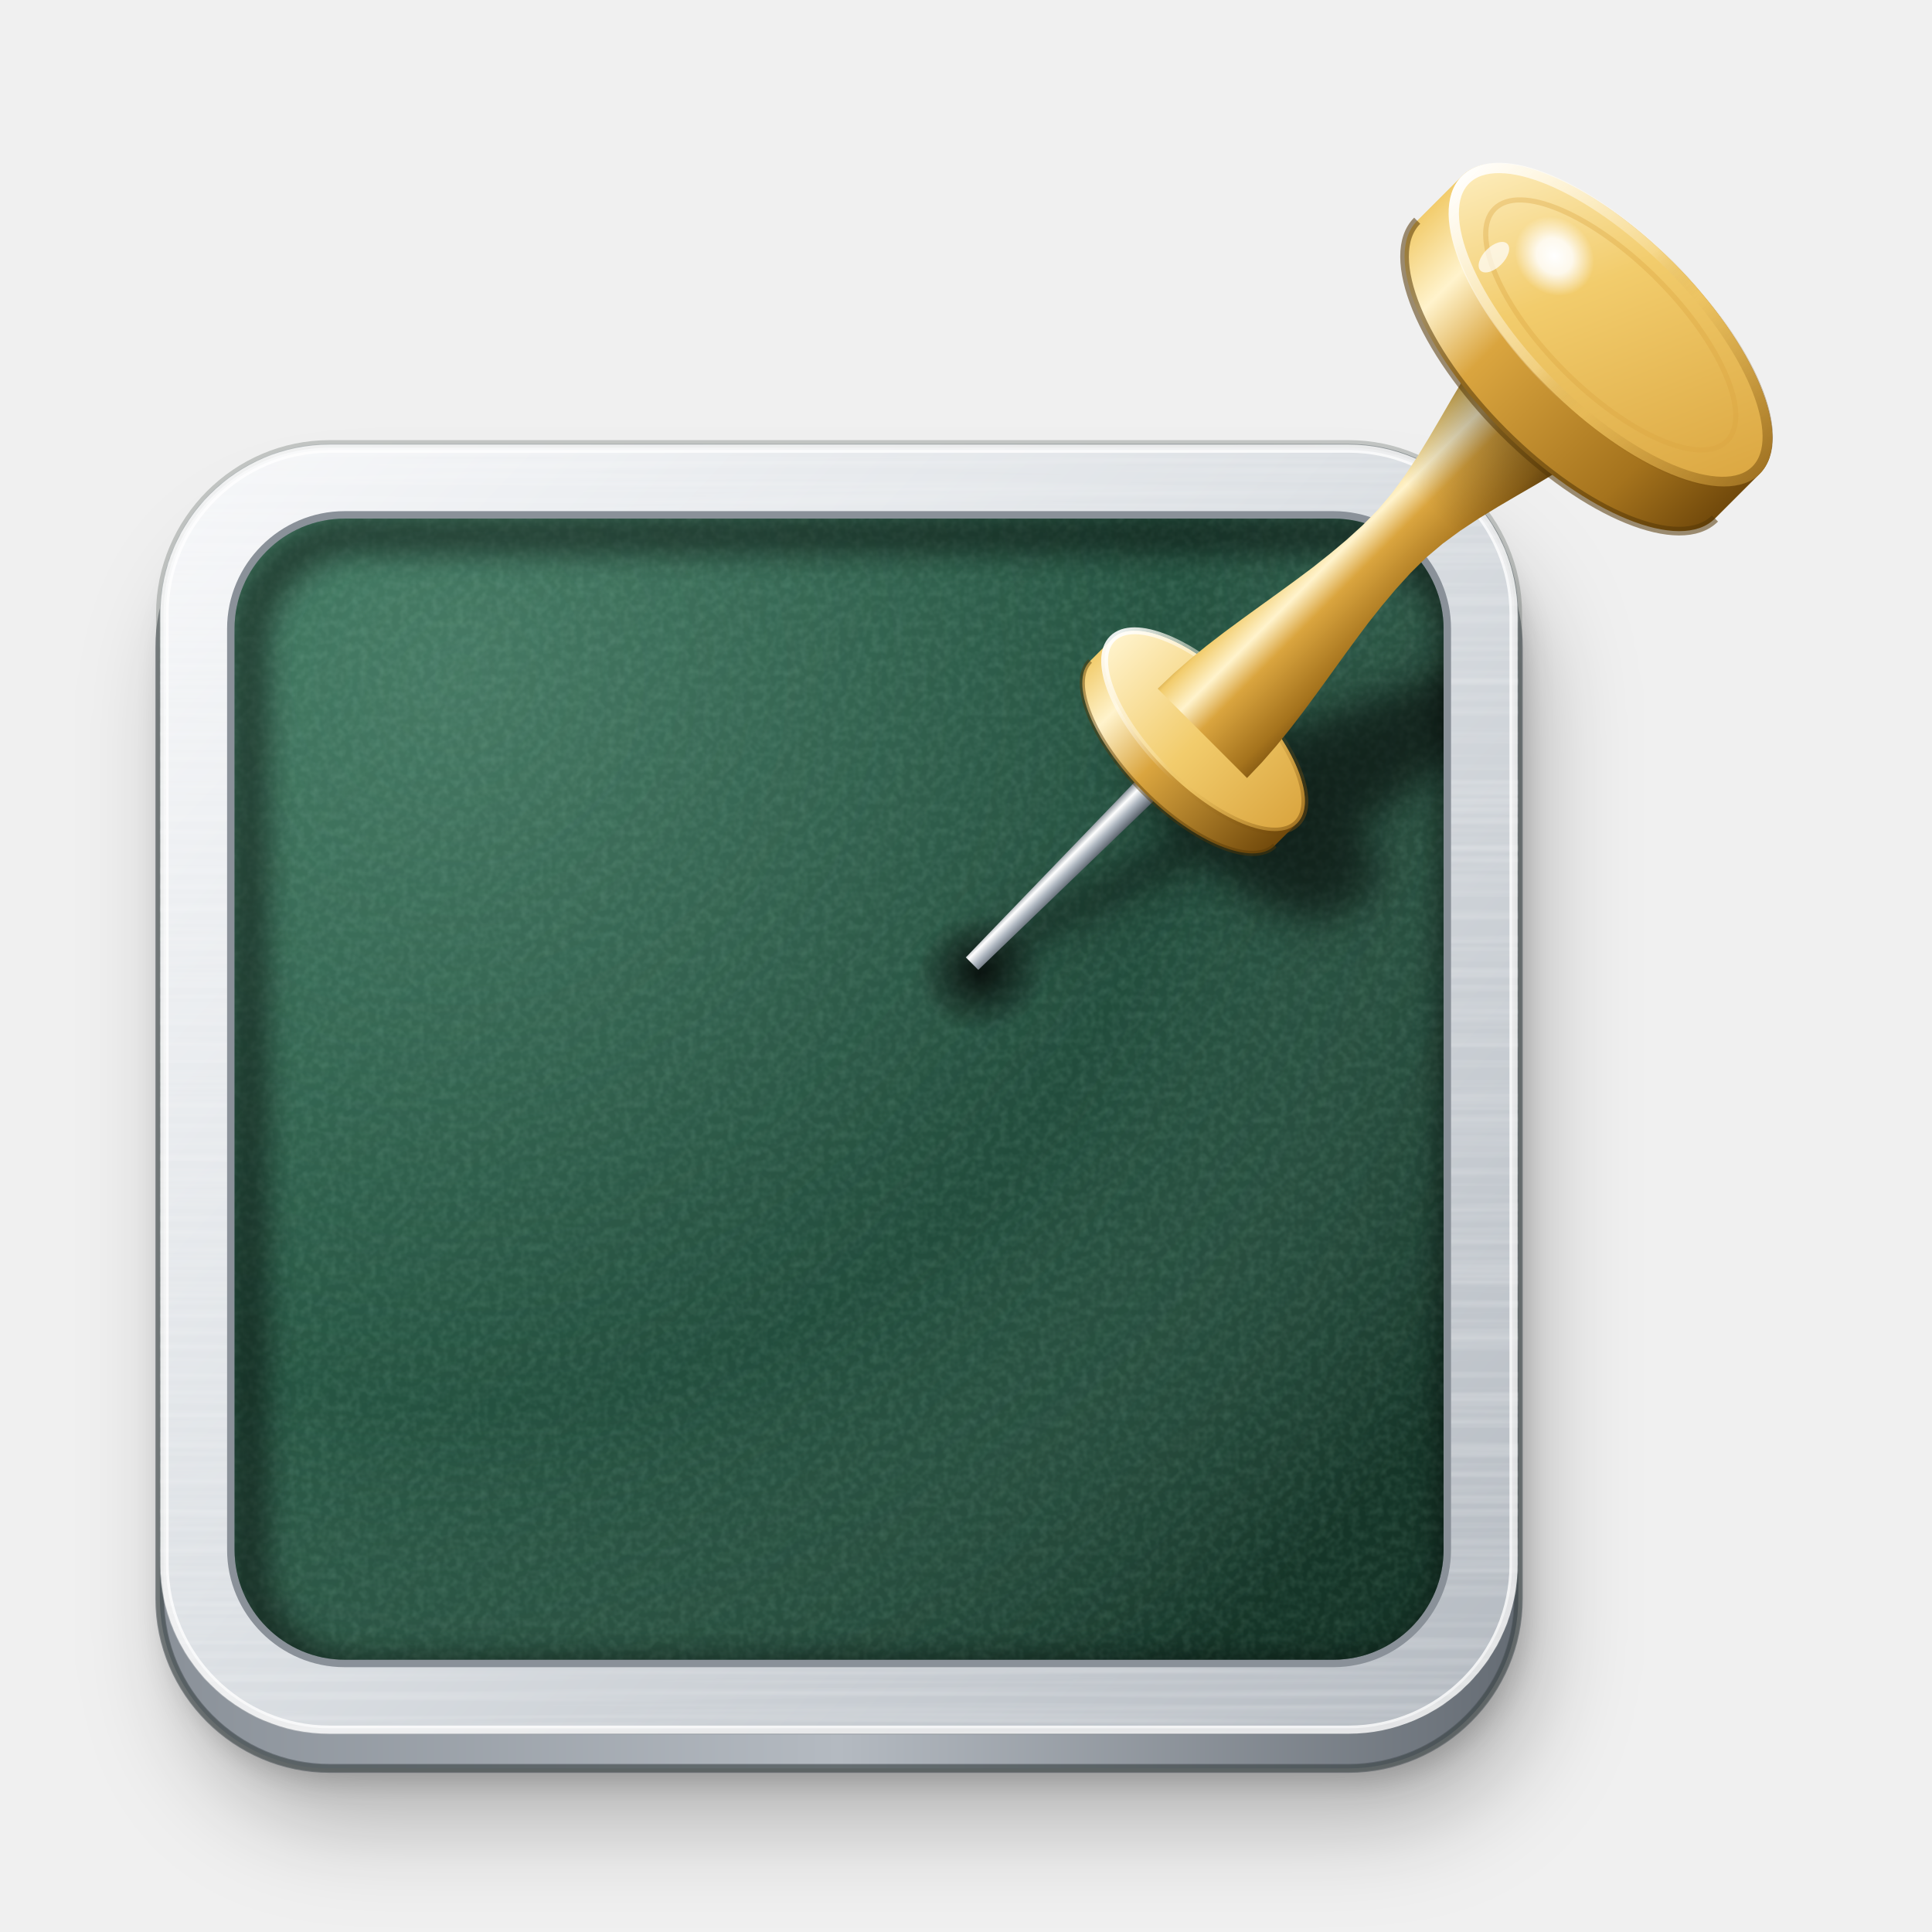
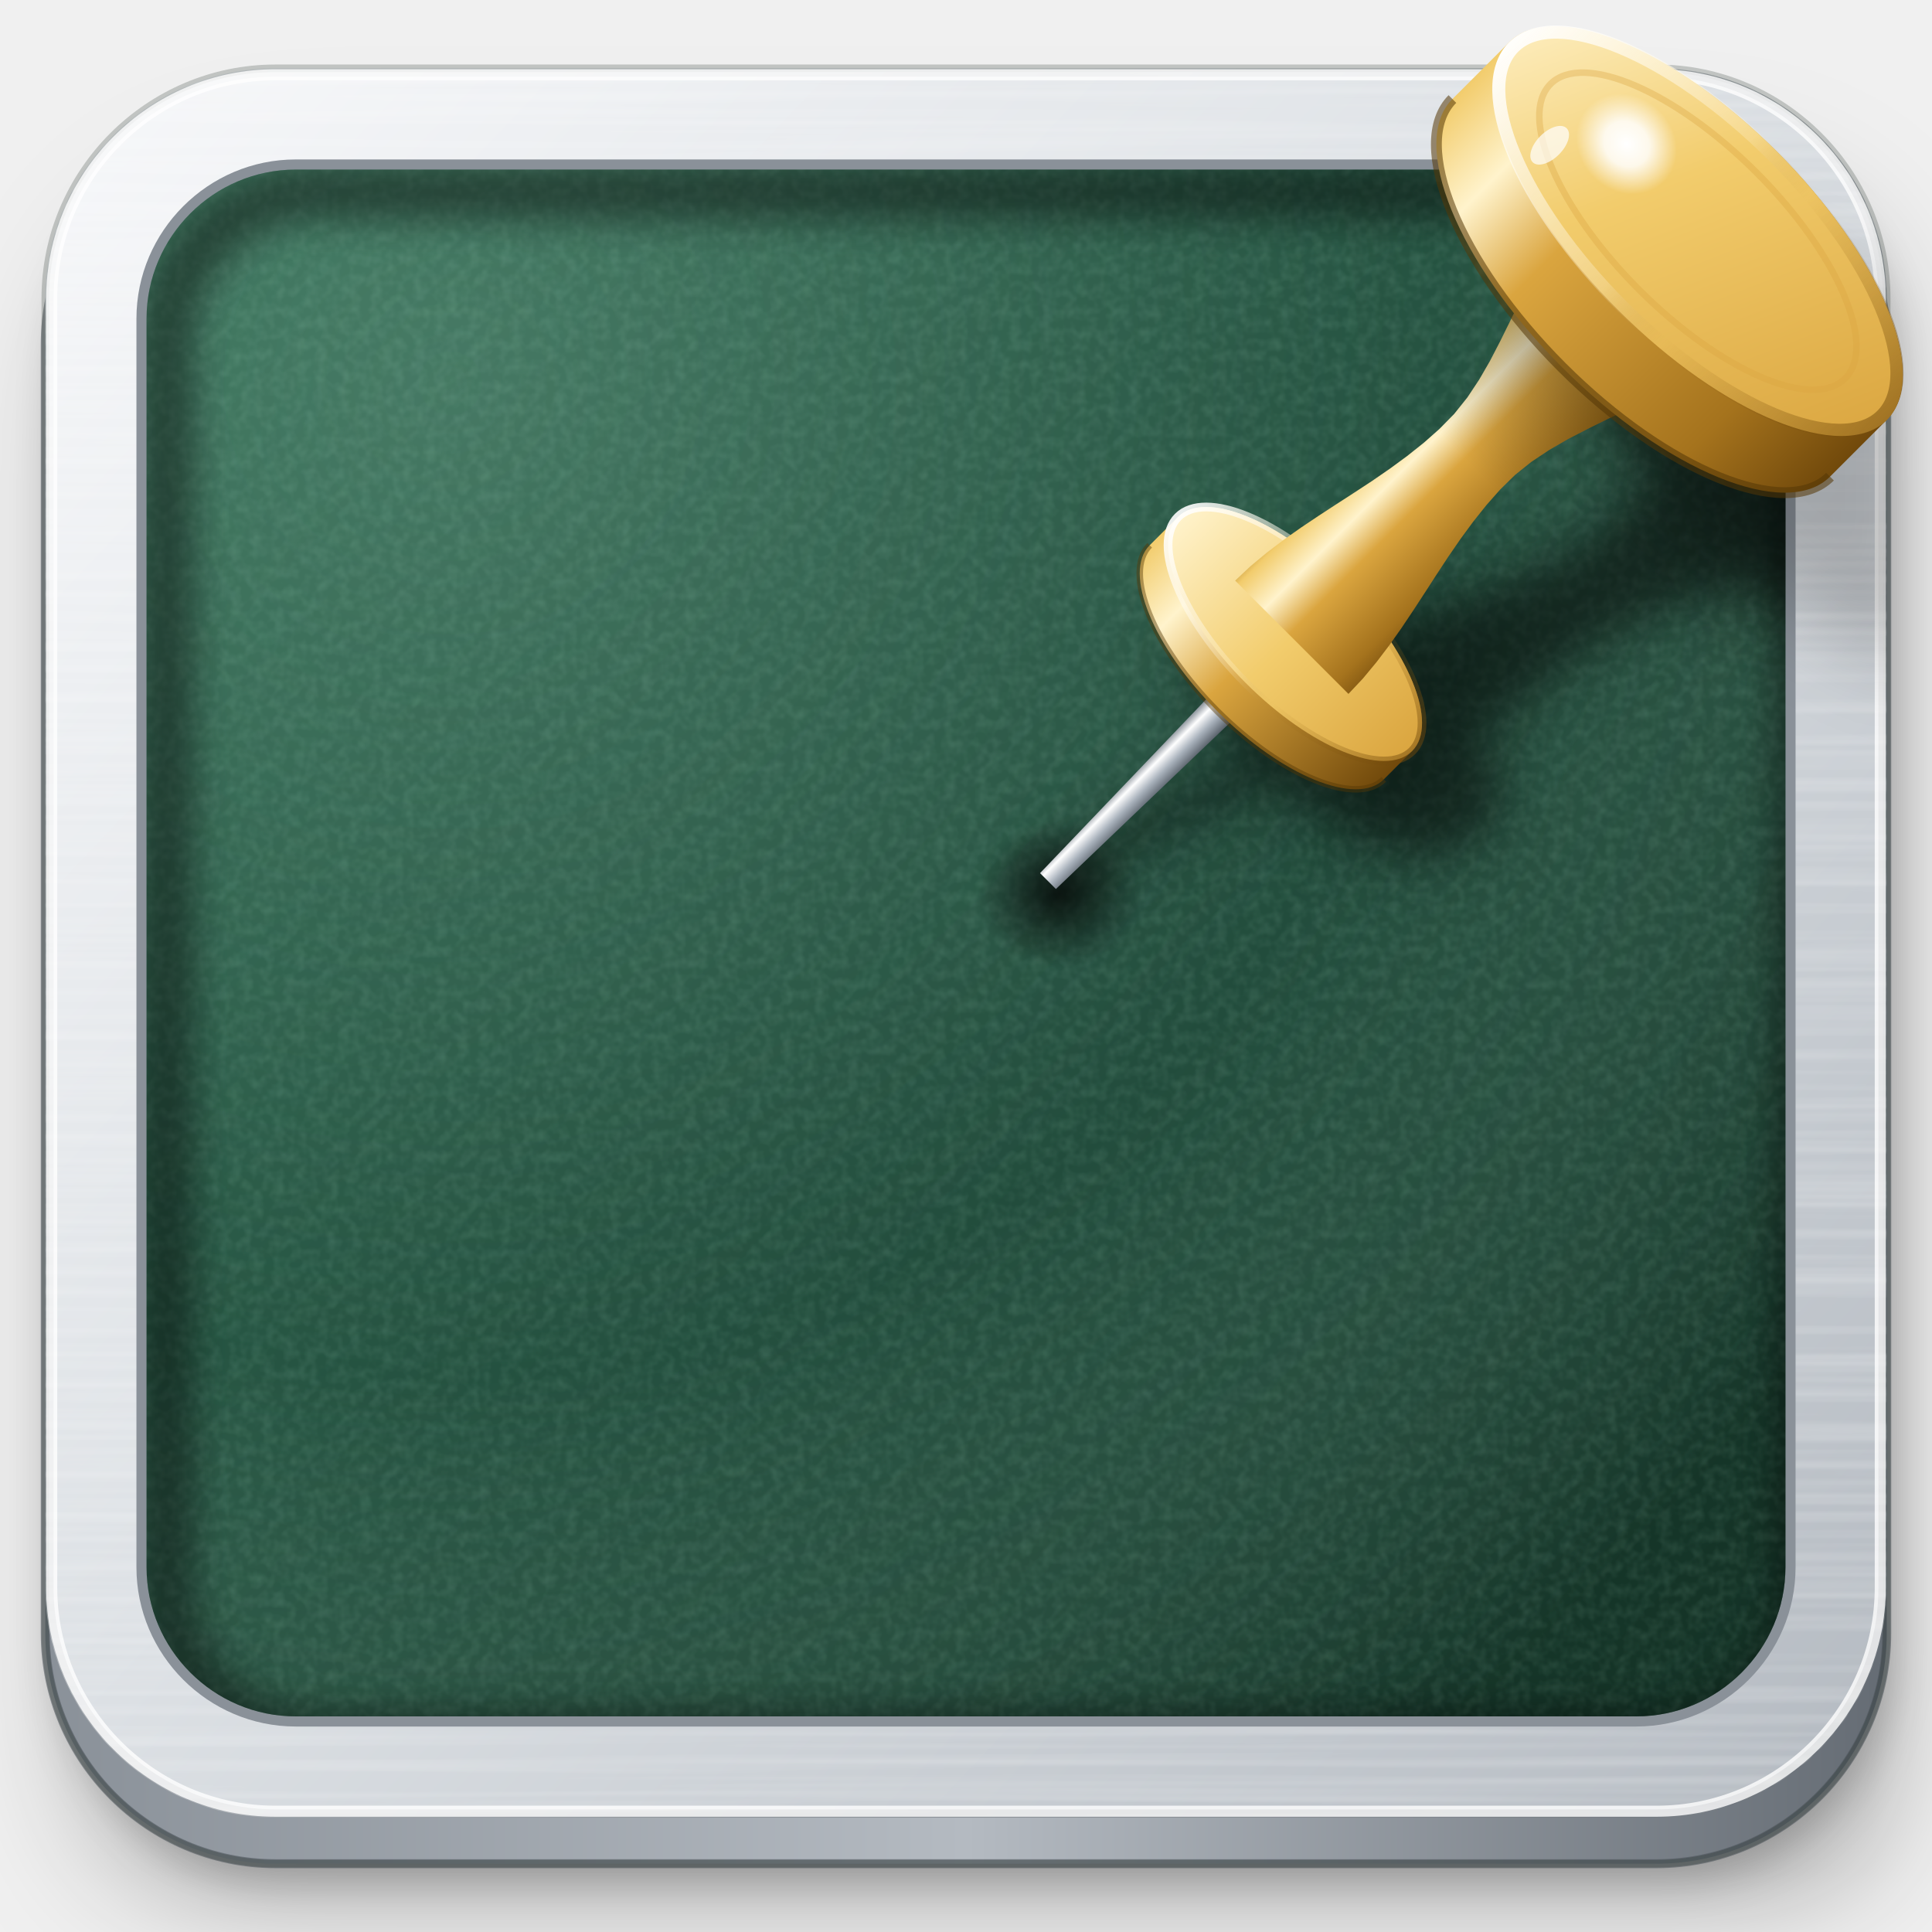
<svg xmlns="http://www.w3.org/2000/svg" viewBox="0 0 256 256" width="256" height="256">
  <defs>
    <linearGradient id="alu" gradientUnits="userSpaceOnUse" x1="0" y1="0" x2="200" y2="190">
      <stop offset="0" stop-color="#f7f8fa" />
      <stop offset="0.45" stop-color="#dde1e5" />
      <stop offset="1" stop-color="#b4bac1" />
    </linearGradient>
    <linearGradient id="aluRim" gradientUnits="userSpaceOnUse" x1="0" y1="0" x2="200" y2="195">
      <stop offset="0" stop-color="#dde1e5" />
      <stop offset="1" stop-color="#656c74" />
    </linearGradient>
    <linearGradient id="edge" gradientUnits="userSpaceOnUse" x1="0" y1="0" x2="200" y2="0">
      <stop offset="0" stop-color="#8a9199" />
      <stop offset="0.5" stop-color="#b4bac1" />
      <stop offset="1" stop-color="#656c74" />
    </linearGradient>
    <linearGradient id="felt" gradientUnits="userSpaceOnUse" x1="0" y1="0" x2="200" y2="190">
      <stop offset="0" stop-color="#2f6a52" />
      <stop offset="0.5" stop-color="#24503f" />
      <stop offset="1" stop-color="#183a2d" />
    </linearGradient>
    <radialGradient id="feltKey" gradientUnits="userSpaceOnUse" cx="44" cy="34.2" r="180">
      <stop offset="0" stop-color="#d6ffe8" stop-opacity=".16" />
      <stop offset=".6" stop-color="#d6ffe8" stop-opacity="0" />
      <stop offset="1" stop-color="#000e06" stop-opacity=".22" />
    </radialGradient>
    <radialGradient id="hole" cx=".5" cy=".5" r=".5">
      <stop offset="0" stop-color="#000" stop-opacity=".75" />
      <stop offset="1" stop-color="#000" stop-opacity="0" />
    </radialGradient>
-     <linearGradient id="capTop" gradientUnits="userSpaceOnUse" x1="-31" y1="0" x2="27.9" y2="26.04">
+     <linearGradient id="capTop" gradientUnits="userSpaceOnUse" x1="-29" y1="0" x2="26.1" y2="24.36">
      <stop offset="0" stop-color="#fff3cc" />
      <stop offset="0.42" stop-color="#f2cc6c" />
      <stop offset="1" stop-color="#daa53f" />
    </linearGradient>
-     <linearGradient id="capRim" gradientUnits="userSpaceOnUse" x1="-31" y1="0" x2="31" y2="0">
+     <linearGradient id="capRim" gradientUnits="userSpaceOnUse" x1="-29" y1="0" x2="29" y2="0">
      <stop offset="0" stop-color="#f2cc6c" />
      <stop offset="0.16" stop-color="#fff3cc" />
      <stop offset="0.34" stop-color="#daa53f" />
      <stop offset="0.78" stop-color="#a5731d" />
      <stop offset="1" stop-color="#71490b" />
    </linearGradient>
-     <linearGradient id="bevel" gradientUnits="userSpaceOnUse" x1="-31" y1="0" x2="31" y2="0">
+     <linearGradient id="bevel" gradientUnits="userSpaceOnUse" x1="-29" y1="0" x2="29" y2="0">
      <stop offset="0" stop-color="#ffffff" stop-opacity="0.95" />
      <stop offset="0.45" stop-color="#fff6dc" stop-opacity="0.25" />
      <stop offset="0.6" stop-color="#a5731d" stop-opacity="0" />
      <stop offset="1" stop-color="#71490b" stop-opacity="0.55" />
    </linearGradient>
-     <linearGradient id="flBevel" gradientUnits="userSpaceOnUse" x1="-19.22" y1="0" x2="19.22" y2="0">
+     <linearGradient id="flBevel" gradientUnits="userSpaceOnUse" x1="-17.98" y1="0" x2="17.98" y2="0">
      <stop offset="0" stop-color="#ffffff" stop-opacity="0.9" />
      <stop offset="0.45" stop-color="#fff6dc" stop-opacity="0.2" />
      <stop offset="0.6" stop-color="#a5731d" stop-opacity="0" />
      <stop offset="1" stop-color="#71490b" stop-opacity="0.5" />
    </linearGradient>
-     <linearGradient id="grip" gradientUnits="userSpaceOnUse" x1="-11.47" y1="0" x2="11.47" y2="0">
+     <linearGradient id="grip" gradientUnits="userSpaceOnUse" x1="-10.73" y1="0" x2="10.73" y2="0">
      <stop offset="0" stop-color="#a5731d" />
      <stop offset="0.12" stop-color="#f2cc6c" />
      <stop offset="0.3" stop-color="#fff3cc" />
      <stop offset="0.48" stop-color="#daa53f" />
      <stop offset="0.82" stop-color="#a5731d" />
      <stop offset="1" stop-color="#71490b" />
    </linearGradient>
-     <linearGradient id="gripShade" gradientUnits="userSpaceOnUse" x1="0" y1="24.92" x2="0" y2="50.84">
+     <linearGradient id="gripShade" gradientUnits="userSpaceOnUse" x1="0" y1="23.32" x2="0" y2="47.56">
      <stop offset="0" stop-color="#000" stop-opacity="0.45" />
      <stop offset="1" stop-color="#000" stop-opacity="0" />
    </linearGradient>
-     <linearGradient id="flTop" gradientUnits="userSpaceOnUse" x1="-19.22" y1="0" x2="19.22" y2="0">
+     <linearGradient id="flTop" gradientUnits="userSpaceOnUse" x1="-17.98" y1="0" x2="17.98" y2="0">
      <stop offset="0" stop-color="#fff3cc" />
      <stop offset="0.5" stop-color="#f2cc6c" />
      <stop offset="1" stop-color="#daa53f" />
    </linearGradient>
-     <linearGradient id="flRim" gradientUnits="userSpaceOnUse" x1="-19.22" y1="0" x2="19.22" y2="0">
+     <linearGradient id="flRim" gradientUnits="userSpaceOnUse" x1="-17.98" y1="0" x2="17.98" y2="0">
      <stop offset="0" stop-color="#f2cc6c" />
      <stop offset="0.2" stop-color="#fff3cc" />
      <stop offset="0.45" stop-color="#daa53f" />
      <stop offset="1" stop-color="#71490b" />
    </linearGradient>
-     <linearGradient id="needle" gradientUnits="userSpaceOnUse" x1="-2.17" y1="0" x2="2.17" y2="0">
+     <linearGradient id="needle" gradientUnits="userSpaceOnUse" x1="-2.03" y1="0" x2="2.03" y2="0">
      <stop offset="0" stop-color="#6f7983" />
      <stop offset="0.3" stop-color="#ffffff" />
      <stop offset="0.6" stop-color="#a9b2bc" />
      <stop offset="1" stop-color="#4d555e" />
    </linearGradient>
    <radialGradient id="spec" cx=".5" cy=".5" r=".5">
      <stop offset="0" stop-color="#fff" />
      <stop offset=".45" stop-color="#fff" stop-opacity=".85" />
      <stop offset="1" stop-color="#fff" stop-opacity="0" />
    </radialGradient>
    <filter id="weave" x="0" y="0" width="1" height="1">
      <feTurbulence type="fractalNoise" baseFrequency=".85" numOctaves="2" seed="7" />
      <feColorMatrix values="0 0 0 0 .6  0 0 0 0 1  0 0 0 0 .8  0 0 0 .6 -.22" />
      <feComposite in2="SourceGraphic" operator="in" />
    </filter>
    <filter id="brush" x="0" y="0" width="1" height="1">
      <feTurbulence type="fractalNoise" baseFrequency=".012 .9" numOctaves="2" seed="3" />
      <feColorMatrix values="0 0 0 0 1  0 0 0 0 1  0 0 0 0 1  0 0 0 .9 -.35" />
      <feComposite in2="SourceGraphic" operator="in" />
    </filter>
    <filter id="blurS" x="-30%" y="-30%" width="160%" height="160%">
      <feGaussianBlur stdDeviation="2" />
    </filter>
    <filter id="blurM" x="-30%" y="-30%" width="160%" height="160%">
      <feGaussianBlur stdDeviation="4.5" />
    </filter>
    <filter id="blurL" x="-30%" y="-30%" width="160%" height="170%">
      <feGaussianBlur stdDeviation="7" />
    </filter>
    <clipPath id="feltClip">
      <path d="M27.2 11 L172.8 11 C181.71 11 189 18.29 189 27.2 L189 162.8 C189 171.71 181.71 179 172.8 179 L27.2 179 C18.29 179 11 171.71 11 162.8 L11 27.2 C11 18.29 18.29 11 27.2 11 Z" />
    </clipPath>
    <clipPath id="faceClip">
      <path d="M25 0 L175 0 C188.75 0 200 11.25 200 25 L200 165 C200 178.75 188.75 190 175 190 L25 190 C11.25 190 0 178.75 0 165 L0 25 C0 11.25 11.25 0 25 0 Z" />
    </clipPath>
  </defs>
-   <g transform="translate(21.18 58.82) scale(0.9)">
+   <g transform="translate(6 9.05) scale(1.22)">
    <path d="M28 13 L178 13 C191.75 13 203 24.25 203 38 L203 178 C203 191.75 191.75 203 178 203 L28 203 C14.25 203 3 191.75 3 178 L3 38 C3 24.25 14.25 13 28 13 Z" fill="#000" opacity=".26" filter="url(#blurL)" />
    <path d="M26 7 L176 7 C189.75 7 201 18.25 201 32 L201 172 C201 185.75 189.75 197 176 197 L26 197 C12.25 197 1 185.75 1 172 L1 32 C1 18.25 12.25 7 26 7 Z" fill="#000" opacity=".18" filter="url(#blurS)" />
    <path d="M25 5 L175 5 C188.75 5 200 16.25 200 30 L200 170 C200 183.75 188.75 195 175 195 L25 195 C11.25 195 0 183.75 0 170 L0 30 C0 16.25 11.25 5 25 5 Z" fill="url(#edge)" />
-     <path d="M25 5 L175 5 C188.75 5 200 16.25 200 30 L200 170 C200 183.75 188.75 195 175 195 L25 195 C11.25 195 0 183.75 0 170 L0 30 C0 16.25 11.25 5 25 5 Z" fill="none" stroke="#4b525a" stroke-opacity=".55" stroke-width="1.33" />
+     <path d="M25 5 L175 5 C188.75 5 200 16.25 200 30 L200 170 C200 183.75 188.75 195 175 195 L25 195 C11.25 195 0 183.75 0 170 L0 30 C0 16.25 11.25 5 25 5 Z" fill="none" stroke="#4b525a" stroke-opacity=".55" stroke-width="0.98" />
    <path d="M25 0 L175 0 C188.75 0 200 11.25 200 25 L200 165 C200 178.75 188.75 190 175 190 L25 190 C11.25 190 0 178.75 0 165 L0 25 C0 11.25 11.25 0 25 0 Z" fill="url(#aluRim)" />
-     <path d="M25 0 L175 0 C188.75 0 200 11.25 200 25 L200 170 C200 183.75 188.75 195 175 195 L25 195 C11.25 195 0 183.75 0 170 L0 25 C0 11.25 11.25 0 25 0 Z" fill="none" stroke="#1d2a24" stroke-opacity=".22" stroke-width="1.11" />
+     <path d="M25 0 L175 0 C188.75 0 200 11.25 200 25 L200 170 C200 183.75 188.75 195 175 195 L25 195 C11.25 195 0 183.75 0 170 L0 25 C0 11.25 11.25 0 25 0 Z" fill="none" stroke="#1d2a24" stroke-opacity=".22" stroke-width="0.82" />
    <path d="M25 0.9 L175 0.9 C188.25 0.9 199.1 11.74 199.1 25 L199.1 165 C199.1 178.25 188.25 189.1 175 189.1 L25 189.1 C11.75 189.1 0.9 178.25 0.9 165 L0.9 25 C0.9 11.75 11.74 0.9 25 0.9 Z" fill="url(#alu)" />
    <path d="M25 0.7 L175 0.7 C188.37 0.7 199.3 11.63 199.3 25 L199.3 165 C199.3 178.37 188.37 189.3 175 189.3 L25 189.3 C11.63 189.3 0.7 178.37 0.7 165 L0.7 25 C0.7 11.63 11.63 0.7 25 0.7 Z" fill="none" stroke="#fff" stroke-opacity=".8" stroke-width="1.2" />
    <path d="M25 0 L175 0 C188.75 0 200 11.25 200 25 L200 165 C200 178.75 188.75 190 175 190 L25 190 C11.25 190 0 178.75 0 165 L0 25 C0 11.25 11.25 0 25 0 Z M27.2 11 L172.8 11 C181.71 11 189 18.29 189 27.2 L189 162.8 C189 171.71 181.71 179 172.8 179 L27.2 179 C18.29 179 11 171.71 11 162.8 L11 27.2 C11 18.29 18.29 11 27.2 11 Z" fill-rule="evenodd" fill="#fff" filter="url(#brush)" opacity=".5" />
    <path d="M27.2 9.9 L172.8 9.9 C182.31 9.9 190.1 17.69 190.1 27.2 L190.1 162.8 C190.1 172.31 182.31 180.1 172.8 180.1 L27.2 180.1 C17.69 180.1 9.9 172.31 9.9 162.8 L9.9 27.2 C9.9 17.69 17.69 9.9 27.2 9.9 Z" fill="#8a9199" />
    <path d="M27.2 11 L172.8 11 C181.71 11 189 18.29 189 27.2 L189 162.8 C189 171.71 181.71 179 172.8 179 L27.2 179 C18.29 179 11 171.71 11 162.8 L11 27.2 C11 18.29 18.29 11 27.2 11 Z" fill="url(#felt)" />
    <path d="M27.2 11 L172.8 11 C181.71 11 189 18.29 189 27.2 L189 162.8 C189 171.71 181.71 179 172.8 179 L27.2 179 C18.29 179 11 171.71 11 162.8 L11 27.2 C11 18.29 18.29 11 27.2 11 Z" fill="url(#feltKey)" />
    <g clip-path="url(#feltClip)">
      <rect x="0" y="0" width="200" height="190" fill="#fff" filter="url(#weave)" opacity=".32" />
      <path d="M27.2 11 L172.8 11 C181.71 11 189 18.29 189 27.2 L189 162.8 C189 171.71 181.71 179 172.8 179 L27.2 179 C18.29 179 11 171.71 11 162.8 L11 27.2 C11 18.29 18.29 11 27.2 11 Z" fill="none" stroke="#000" stroke-opacity=".45" stroke-width="6.05" filter="url(#blurS)" transform="translate(2 2.4)" />
      <g opacity=".42" filter="url(#blurM)">
-         <g transform="matrix(1.14 0.16 -0.14 0.84 -5.99 -6.89)">
-           <g transform="translate(222.82 -26.72) rotate(45)">
-             <path d="M-31 13.02 A31 13.02 0 0 1 31 13.02 L31 22.32 A31 13.02 0 0 1 -31 22.32 Z" />
-             <path d="M-11.47 22.32 L-11.33 25.45 L-10.95 28.59 L-10.38 31.72 L-9.66 34.86 L-8.86 37.99 L-8.01 41.13 L-7.18 44.26 L-6.41 47.4 L-5.76 50.53 L-5.27 53.67 L-5 56.8 L-4.98 59.93 L-5.13 63.07 L-5.41 66.2 L-5.78 69.34 L-6.24 72.47 L-6.74 75.61 L-7.26 78.74 L-7.77 81.88 L-8.25 85.01 L-8.67 88.15 L-9 91.28 L-9.22 94.42 L-9.3 97.55 L9.3 97.55 L9.22 94.42 L9 91.28 L8.67 88.15 L8.25 85.01 L7.77 81.88 L7.26 78.74 L6.74 75.61 L6.24 72.47 L5.78 69.34 L5.41 66.2 L5.13 63.07 L4.98 59.93 L5 56.8 L5.27 53.67 L5.76 50.53 L6.41 47.4 L7.18 44.26 L8.01 41.13 L8.86 37.99 L9.66 34.86 L10.38 31.72 L10.95 28.59 L11.33 25.45 L11.47 22.32 Z" />
-             <path d="M-19.22 97.55 L-19.22 102.2 A19.22 8.07 0 0 0 19.22 102.2 L19.22 97.55 A19.22 8.07 0 0 0 -19.22 97.55 Z" />
-             <path d="M-2.17 100.2 L2.17 100.2 L1.52 146 L-1.52 146 Z" />
+         <g transform="matrix(1.14 0.16 -0.14 0.84 -2.87 -3.3)">
+           <g transform="translate(188.1 9.08) rotate(45)">
+             <path d="M-29 12.18 A29 12.18 0 0 1 29 12.18 L29 20.88 A29 12.18 0 0 1 -29 20.88 Z" />
+             <path d="M-10.73 20.88 L-10.6 23.1 L-10.24 25.31 L-9.71 27.53 L-9.04 29.74 L-8.28 31.96 L-7.49 34.17 L-6.72 36.39 L-6 38.6 L-5.39 40.82 L-4.93 43.03 L-4.68 45.25 L-4.66 47.47 L-4.8 49.68 L-5.06 51.9 L-5.41 54.11 L-5.83 56.33 L-6.3 58.54 L-6.79 60.76 L-7.27 62.97 L-7.72 65.19 L-8.11 67.4 L-8.42 69.62 L-8.63 71.83 L-8.7 74.05 L8.7 74.05 L8.63 71.83 L8.42 69.62 L8.11 67.4 L7.72 65.19 L7.27 62.97 L6.79 60.76 L6.3 58.54 L5.83 56.33 L5.41 54.11 L5.06 51.9 L4.8 49.68 L4.66 47.47 L4.68 45.25 L4.93 43.03 L5.39 40.82 L6 38.6 L6.72 36.39 L7.49 34.17 L8.28 31.96 L9.04 29.74 L9.71 27.53 L10.24 25.31 L10.6 23.1 L10.73 20.88 Z" />
+             <path d="M-17.98 74.05 L-17.98 78.4 A17.98 7.55 0 0 0 17.98 78.4 L17.98 74.05 A17.98 7.55 0 0 0 -17.98 74.05 Z" />
+             <path d="M-2.03 76.4 L2.03 76.4 L1.42 112 L-1.42 112 Z" />
          </g>
        </g>
      </g>
      <g opacity=".3" filter="url(#blurS)">
-         <g transform="matrix(1.14 0.16 -0.14 0.84 -5.99 -6.89)">
-           <g transform="translate(222.82 -26.72) rotate(45)">
-             <path d="M-31 13.02 A31 13.02 0 0 1 31 13.02 L31 22.32 A31 13.02 0 0 1 -31 22.32 Z" />
-             <path d="M-11.47 22.32 L-11.33 25.45 L-10.95 28.59 L-10.38 31.72 L-9.66 34.86 L-8.86 37.99 L-8.01 41.13 L-7.18 44.26 L-6.41 47.4 L-5.76 50.53 L-5.27 53.67 L-5 56.8 L-4.98 59.93 L-5.13 63.07 L-5.41 66.2 L-5.78 69.34 L-6.24 72.47 L-6.74 75.61 L-7.26 78.74 L-7.77 81.88 L-8.25 85.01 L-8.67 88.15 L-9 91.28 L-9.22 94.42 L-9.3 97.55 L9.3 97.55 L9.22 94.42 L9 91.28 L8.67 88.15 L8.25 85.01 L7.77 81.88 L7.26 78.74 L6.74 75.61 L6.24 72.47 L5.78 69.34 L5.41 66.2 L5.13 63.07 L4.98 59.93 L5 56.8 L5.27 53.67 L5.76 50.53 L6.41 47.4 L7.18 44.26 L8.01 41.13 L8.86 37.99 L9.66 34.86 L10.38 31.72 L10.95 28.59 L11.33 25.45 L11.47 22.32 Z" />
-             <path d="M-19.22 97.55 L-19.22 102.2 A19.22 8.07 0 0 0 19.22 102.2 L19.22 97.55 A19.22 8.07 0 0 0 -19.22 97.55 Z" />
-             <path d="M-2.17 100.2 L2.17 100.2 L1.52 146 L-1.52 146 Z" />
+         <g transform="matrix(1.14 0.16 -0.14 0.84 -2.87 -3.3)">
+           <g transform="translate(188.1 9.08) rotate(45)">
+             <path d="M-29 12.18 A29 12.18 0 0 1 29 12.18 L29 20.88 A29 12.18 0 0 1 -29 20.88 Z" />
+             <path d="M-10.73 20.88 L-10.6 23.1 L-10.24 25.31 L-9.71 27.53 L-9.04 29.74 L-8.28 31.96 L-7.49 34.17 L-6.72 36.39 L-6 38.6 L-5.39 40.82 L-4.93 43.03 L-4.68 45.25 L-4.66 47.47 L-4.8 49.68 L-5.06 51.9 L-5.41 54.11 L-5.83 56.33 L-6.3 58.54 L-6.79 60.76 L-7.27 62.97 L-7.72 65.19 L-8.11 67.4 L-8.42 69.62 L-8.63 71.83 L-8.7 74.05 L8.7 74.05 L8.63 71.83 L8.42 69.62 L8.11 67.4 L7.72 65.19 L7.27 62.97 L6.79 60.76 L6.3 58.54 L5.83 56.33 L5.41 54.11 L5.06 51.9 L4.8 49.68 L4.66 47.47 L4.68 45.25 L4.93 43.03 L5.39 40.82 L6 38.6 L6.72 36.39 L7.49 34.17 L8.28 31.96 L9.04 29.74 L9.71 27.53 L10.24 25.31 L10.6 23.1 L10.73 20.88 Z" />
+             <path d="M-17.98 74.05 L-17.98 78.4 A17.98 7.55 0 0 0 17.98 78.4 L17.98 74.05 A17.98 7.55 0 0 0 -17.98 74.05 Z" />
+             <path d="M-2.03 76.4 L2.03 76.4 L1.42 112 L-1.42 112 Z" />
          </g>
        </g>
      </g>
    </g>
-     <ellipse cx="120.78" cy="77.92" rx="9.55" ry="8.68" fill="url(#hole)" />
+     <ellipse cx="110.1" cy="89.68" rx="8.93" ry="8.12" fill="url(#hole)" />
    <g clip-path="url(#faceClip)">
      <g opacity=".22" filter="url(#blurM)">
-         <g transform="matrix(1.14 0.16 -0.14 0.84 -5.99 -6.89)">
-           <g transform="translate(222.82 -26.72) rotate(45)">
-             <path d="M-31 13.02 A31 13.02 0 0 1 31 13.02 L31 22.32 A31 13.02 0 0 1 -31 22.32 Z" />
+         <g transform="matrix(1.14 0.16 -0.14 0.84 -2.87 -3.3)">
+           <g transform="translate(188.1 9.08) rotate(45)">
+             <path d="M-29 12.18 A29 12.18 0 0 1 29 12.18 L29 20.88 A29 12.18 0 0 1 -29 20.88 Z" />
          </g>
        </g>
      </g>
    </g>
-     <g transform="translate(222.82 -26.72) rotate(45)">
-       <path d="M-2.17 100.2 L2.17 100.2 L1.3 146 L-1.3 146 Z" fill="url(#needle)" />
-       <path d="M-19.22 97.55 L-19.22 102.2 A19.22 8.07 0 0 0 19.22 102.2 L19.22 97.55 A19.22 8.07 0 0 0 -19.22 97.55 Z" fill="url(#flRim)" />
-       <path d="M-19.22 102.2 A19.22 8.07 0 0 0 19.22 102.2" fill="none" stroke="#553806" stroke-opacity=".45" stroke-width="0.76" />
-       <path d="M-19.22 97.55 A19.22 8.07 0 1 0 19.22 97.55 A19.22 8.07 0 1 0 -19.22 97.55 Z" fill="url(#flTop)" />
-       <path d="M-19.22 97.55 A19.22 8.07 0 1 0 19.22 97.55 A19.22 8.07 0 1 0 -19.22 97.55 Z" fill="none" stroke="url(#flBevel)" stroke-width="1.01" />
-       <path d="M-11.47 21.32 L-11.33 24.52 L-10.95 27.71 L-10.38 30.91 L-9.66 34.11 L-8.86 37.31 L-8.01 40.5 L-7.18 43.7 L-6.41 46.9 L-5.76 50.09 L-5.27 53.29 L-5 56.49 L-4.98 59.68 L-5.13 62.88 L-5.41 66.08 L-5.78 69.28 L-6.24 72.47 L-6.74 75.67 L-7.26 78.87 L-7.77 82.06 L-8.25 85.26 L-8.67 88.46 L-9 91.66 L-9.22 94.85 L-9.3 98.05 L9.3 98.05 L9.22 94.85 L9 91.66 L8.67 88.46 L8.25 85.26 L7.77 82.06 L7.26 78.87 L6.74 75.67 L6.24 72.47 L5.78 69.28 L5.41 66.08 L5.13 62.88 L4.98 59.68 L5 56.49 L5.27 53.29 L5.76 50.09 L6.41 46.9 L7.18 43.7 L8.01 40.5 L8.86 37.31 L9.66 34.11 L10.38 30.91 L10.95 27.71 L11.33 24.52 L11.47 21.32 Z" fill="url(#grip)" />
-       <path d="M-11.47 21.32 L-11.33 24.52 L-10.95 27.71 L-10.38 30.91 L-9.66 34.11 L-8.86 37.31 L-8.01 40.5 L-7.18 43.7 L-6.41 46.9 L-5.76 50.09 L-5.27 53.29 L-5 56.49 L-4.98 59.68 L-5.13 62.88 L-5.41 66.08 L-5.78 69.28 L-6.24 72.47 L-6.74 75.67 L-7.26 78.87 L-7.77 82.06 L-8.25 85.26 L-8.67 88.46 L-9 91.66 L-9.22 94.85 L-9.3 98.05 L9.3 98.05 L9.22 94.85 L9 91.66 L8.67 88.46 L8.25 85.26 L7.77 82.06 L7.26 78.87 L6.74 75.67 L6.24 72.47 L5.78 69.28 L5.41 66.08 L5.13 62.88 L4.98 59.68 L5 56.49 L5.27 53.29 L5.76 50.09 L6.41 46.9 L7.18 43.7 L8.01 40.5 L8.86 37.31 L9.66 34.11 L10.38 30.91 L10.95 27.71 L11.33 24.52 L11.47 21.32 Z" fill="url(#gripShade)" />
-       <path d="M-31 13.02 L-31 22.32 A31 13.02 0 0 0 31 22.32 L31 13.02 A31 13.02 0 0 0 -31 13.02 Z" fill="url(#capRim)" />
-       <path d="M-31 22.32 A31 13.02 0 0 0 31 22.32" fill="none" stroke="#553806" stroke-opacity=".55" stroke-width="1.27" />
-       <path d="M-31 13.02 A31 13.02 0 1 0 31 13.02 A31 13.02 0 1 0 -31 13.02 Z" fill="url(#capTop)" />
-       <path d="M-30.24 13.02 A30.24 12.39 0 1 0 30.24 13.02 A30.24 12.39 0 1 0 -30.24 13.02 Z" fill="none" stroke="url(#bevel)" stroke-width="1.52" />
-       <path d="M-24.18 13.02 A24.18 9.63 0 1 0 24.18 13.02 A24.18 9.63 0 1 0 -24.18 13.02 Z" fill="none" stroke="#daa53f" stroke-opacity=".35" stroke-width="0.76" />
-       <ellipse cx="-13.02" cy="11.72" rx="6.2" ry="5.47" fill="url(#spec)" />
-       <ellipse cx="-19.22" cy="18.13" rx="1.52" ry="2.79" fill="#fff" opacity=".7" />
+     <g transform="translate(188.1 9.08) rotate(45)">
+       <path d="M-2.03 76.4 L2.03 76.4 L1.22 112 L-1.22 112 Z" fill="url(#needle)" />
+       <path d="M-17.98 74.05 L-17.98 78.4 A17.98 7.55 0 0 0 17.98 78.4 L17.98 74.05 A17.98 7.55 0 0 0 -17.98 74.05 Z" fill="url(#flRim)" />
+       <path d="M-17.98 78.4 A17.98 7.55 0 0 0 17.98 78.4" fill="none" stroke="#553806" stroke-opacity=".45" stroke-width="0.71" />
+       <path d="M-17.98 74.05 A17.98 7.55 0 1 0 17.98 74.05 A17.98 7.55 0 1 0 -17.98 74.05 Z" fill="url(#flTop)" />
+       <path d="M-17.98 74.05 A17.98 7.55 0 1 0 17.98 74.05 A17.98 7.55 0 1 0 -17.98 74.05 Z" fill="none" stroke="url(#flBevel)" stroke-width="0.95" />
+       <path d="M-10.73 19.88 L-10.6 22.16 L-10.24 24.44 L-9.71 26.71 L-9.04 28.99 L-8.28 31.27 L-7.49 33.55 L-6.72 35.83 L-6 38.1 L-5.39 40.38 L-4.93 42.66 L-4.68 44.94 L-4.66 47.22 L-4.8 49.49 L-5.06 51.77 L-5.41 54.05 L-5.83 56.33 L-6.3 58.6 L-6.79 60.88 L-7.27 63.16 L-7.72 65.44 L-8.11 67.72 L-8.42 69.99 L-8.63 72.27 L-8.7 74.55 L8.7 74.55 L8.63 72.27 L8.42 69.99 L8.11 67.72 L7.72 65.44 L7.27 63.16 L6.79 60.88 L6.3 58.6 L5.83 56.33 L5.41 54.05 L5.06 51.77 L4.8 49.49 L4.66 47.22 L4.68 44.94 L4.93 42.66 L5.39 40.38 L6 38.1 L6.72 35.83 L7.49 33.55 L8.28 31.27 L9.04 28.99 L9.71 26.71 L10.24 24.44 L10.6 22.16 L10.73 19.88 Z" fill="url(#grip)" />
+       <path d="M-10.73 19.88 L-10.6 22.16 L-10.24 24.44 L-9.71 26.71 L-9.04 28.99 L-8.28 31.27 L-7.49 33.55 L-6.72 35.83 L-6 38.1 L-5.39 40.38 L-4.93 42.66 L-4.68 44.94 L-4.66 47.22 L-4.8 49.49 L-5.06 51.77 L-5.41 54.05 L-5.83 56.33 L-6.3 58.6 L-6.79 60.88 L-7.27 63.16 L-7.72 65.44 L-8.11 67.72 L-8.42 69.99 L-8.63 72.27 L-8.7 74.55 L8.7 74.55 L8.63 72.27 L8.42 69.99 L8.11 67.72 L7.72 65.44 L7.27 63.16 L6.79 60.88 L6.3 58.6 L5.83 56.33 L5.41 54.05 L5.06 51.77 L4.8 49.49 L4.66 47.22 L4.68 44.94 L4.93 42.66 L5.39 40.38 L6 38.1 L6.72 35.83 L7.49 33.55 L8.28 31.27 L9.04 28.99 L9.71 26.71 L10.24 24.44 L10.6 22.16 L10.73 19.88 Z" fill="url(#gripShade)" />
+       <path d="M-29 12.18 L-29 20.88 A29 12.18 0 0 0 29 20.88 L29 12.18 A29 12.18 0 0 0 -29 12.18 Z" fill="url(#capRim)" />
+       <path d="M-29 20.88 A29 12.18 0 0 0 29 20.88" fill="none" stroke="#553806" stroke-opacity=".55" stroke-width="1.18" />
+       <path d="M-29 12.18 A29 12.18 0 1 0 29 12.18 A29 12.18 0 1 0 -29 12.18 Z" fill="url(#capTop)" />
+       <path d="M-28.29 12.18 A28.29 11.59 0 1 0 28.29 12.18 A28.29 11.59 0 1 0 -28.29 12.18 Z" fill="none" stroke="url(#bevel)" stroke-width="1.42" />
+       <path d="M-22.62 12.18 A22.62 9.01 0 1 0 22.62 12.18 A22.62 9.01 0 1 0 -22.62 12.18 Z" fill="none" stroke="#daa53f" stroke-opacity=".35" stroke-width="0.71" />
+       <ellipse cx="-12.18" cy="10.96" rx="5.8" ry="5.12" fill="url(#spec)" />
+       <ellipse cx="-17.98" cy="16.96" rx="1.42" ry="2.61" fill="#fff" opacity=".7" />
    </g>
  </g>
</svg>
